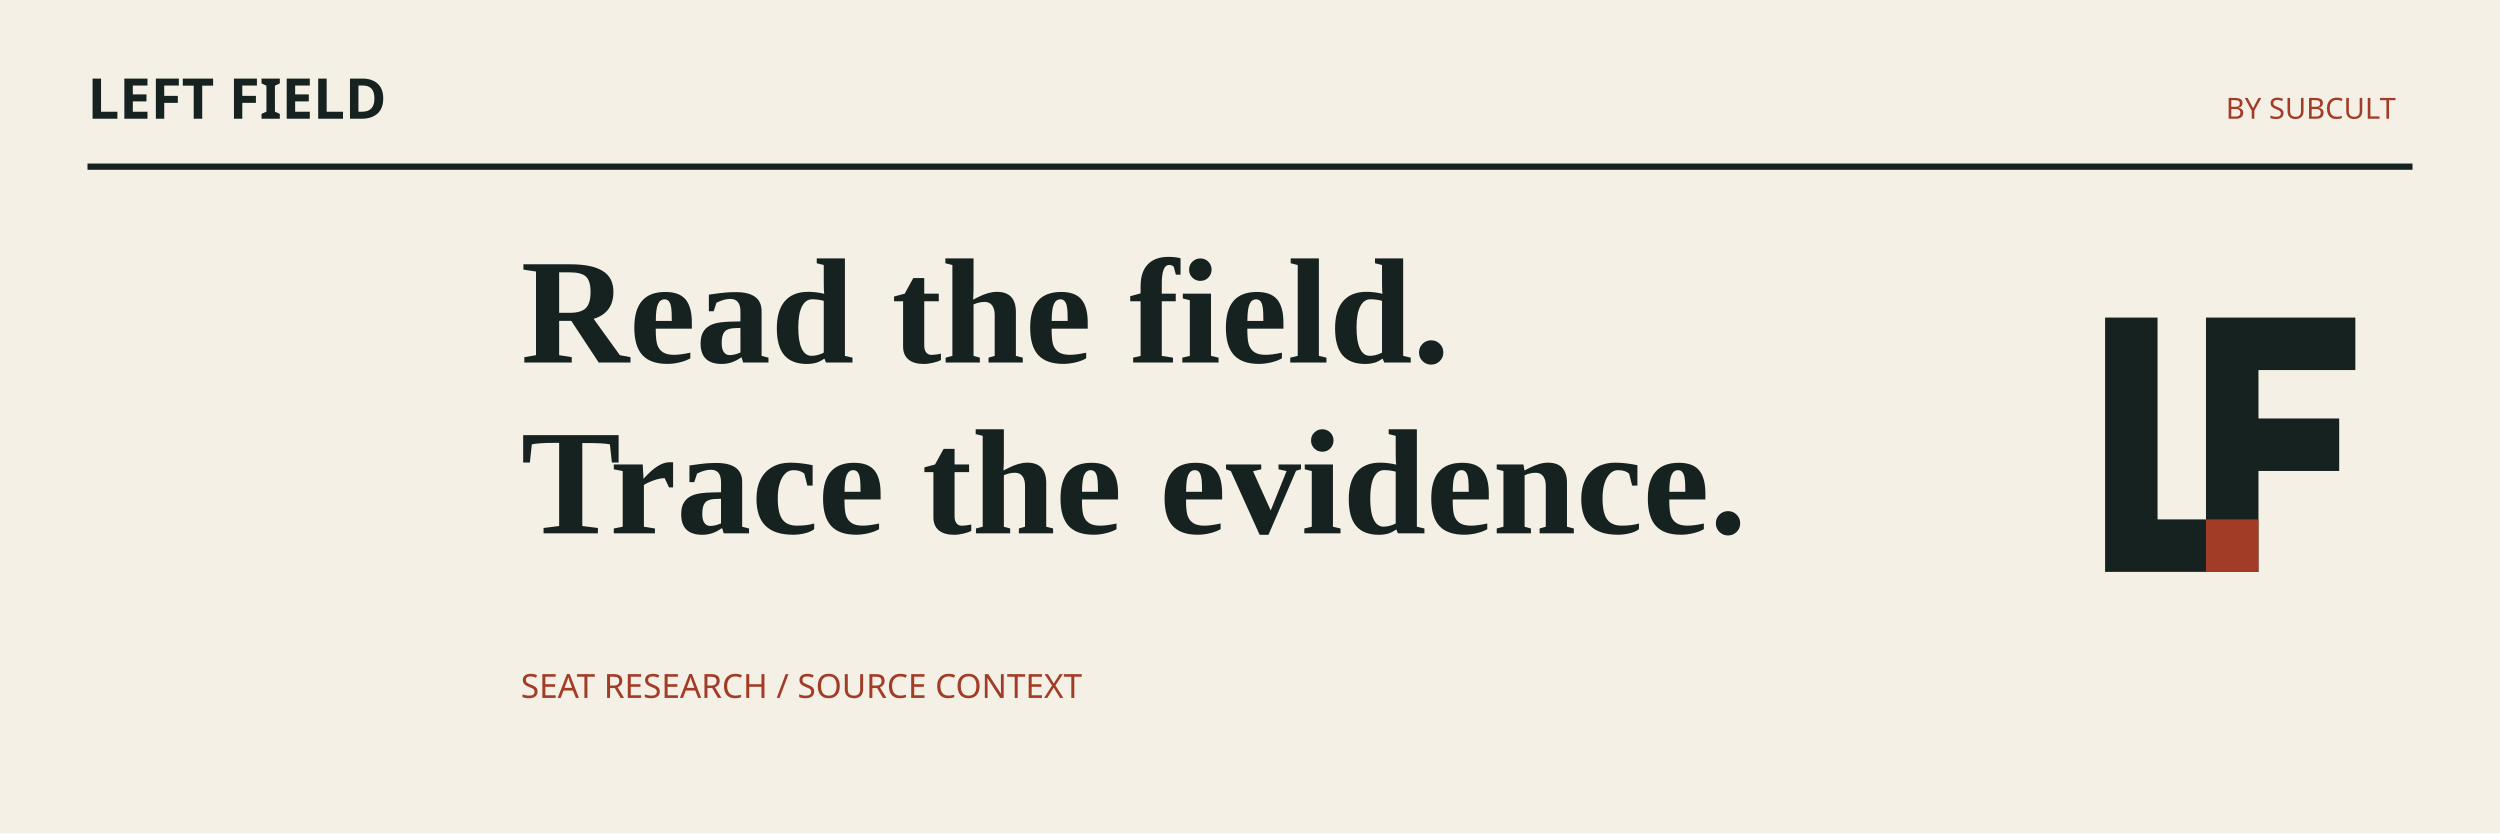
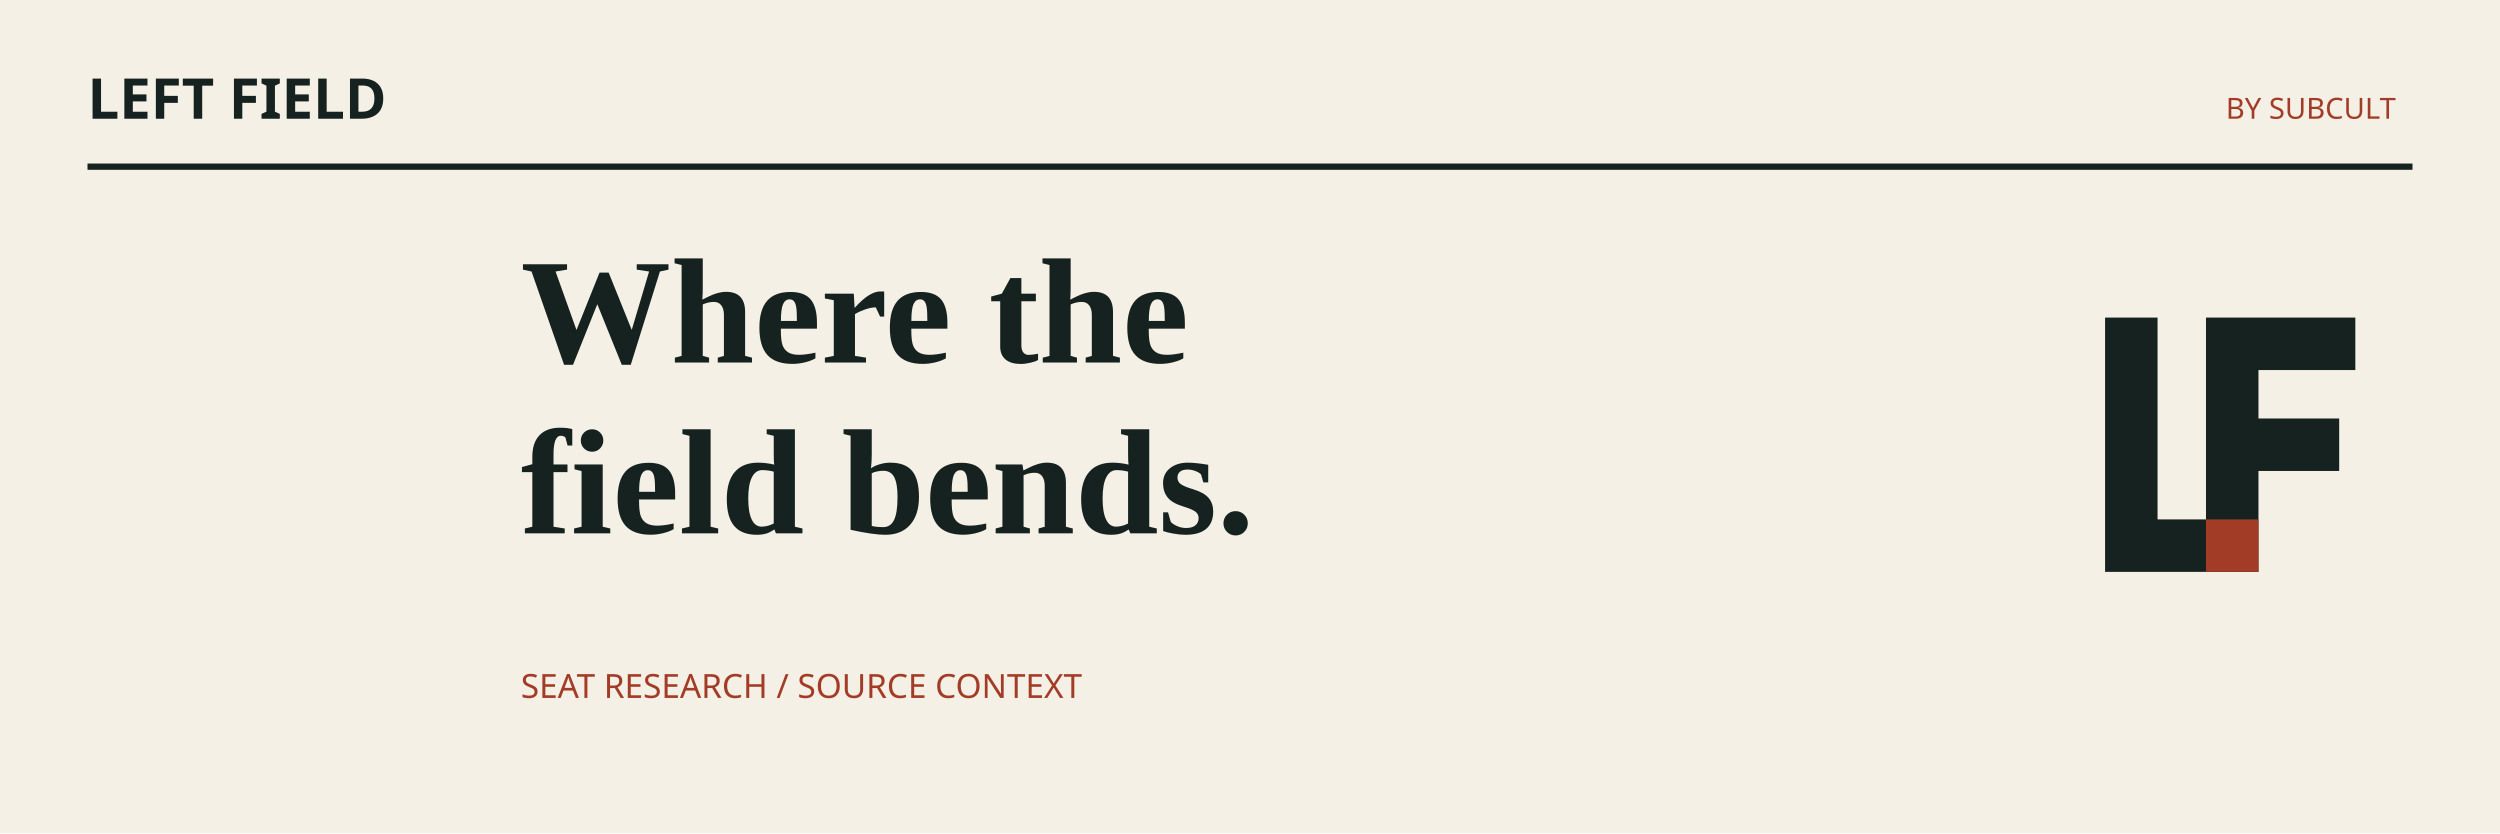
<svg xmlns="http://www.w3.org/2000/svg" width="1200" height="400" viewBox="0 0 1200 400" role="img">
  <rect x="0" y="0" width="1200" height="400" rx="0" fill="#f4f0e6" />
  <text x="42" y="57" font-family="Public Sans" font-size="27" font-weight="700" fill="#16221f">LEFT FIELD</text>
  <text text-anchor="end" x="1150" y="57" font-family="JetBrains Mono" font-size="14" font-weight="400" fill="#a33c26">BY SUBCULT</text>
  <path d="M42 80 L1158 80" stroke="#16221f" stroke-width="3" fill="none" />
-   <text x="250" y="174" font-family="Liberation Serif" font-size="72" font-weight="700" fill="#16221f">Read the field.</text>
-   <text x="250" y="256" font-family="Liberation Serif" font-size="72" font-weight="700" fill="#16221f">Trace the evidence.</text>
+   <text x="250" y="174" font-family="Liberation Serif" font-size="72" font-weight="700" fill="#16221f">Where the</text>
+   <text x="250" y="256" font-family="Liberation Serif" font-size="72" font-weight="700" fill="#16221f">field bends.</text>
  <text x="250" y="335" font-family="JetBrains Mono" font-size="16" font-weight="400" fill="#a33c26">SEAT RESEARCH / SOURCE CONTEXT</text>
  <g transform="translate(993 135) scale(0.96875)">
    <path d="M18 18h26v100h50v26H18z M68 18h74v26H94v24h40v26H94v50H68z" fill="#16221f" />
    <rect x="68" y="118" width="26" height="26" rx="0" fill="#a33c26" />
  </g>
</svg>
